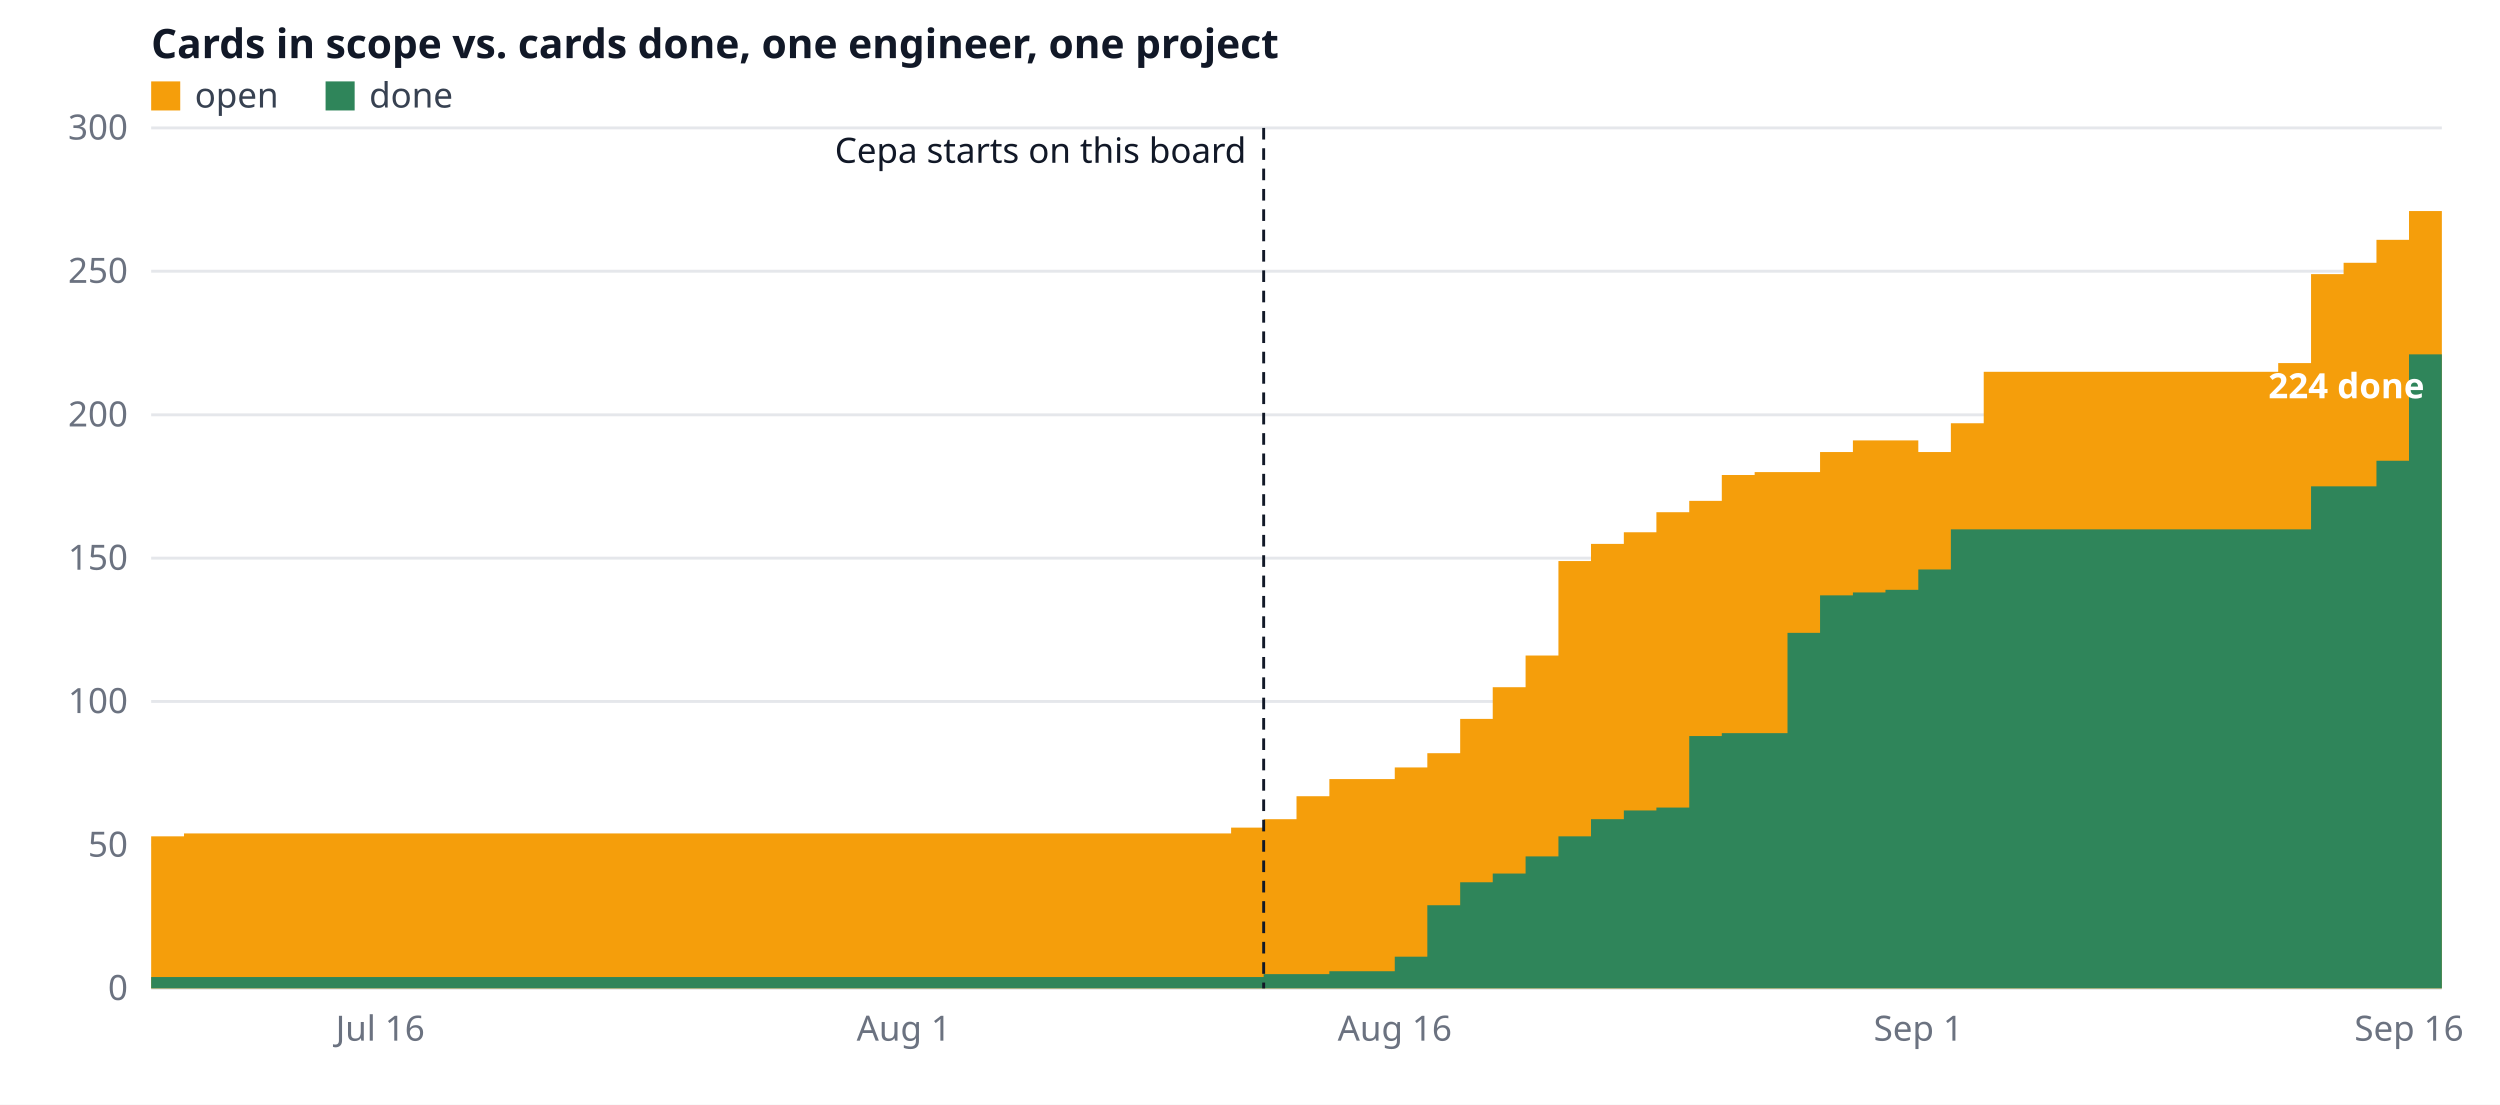
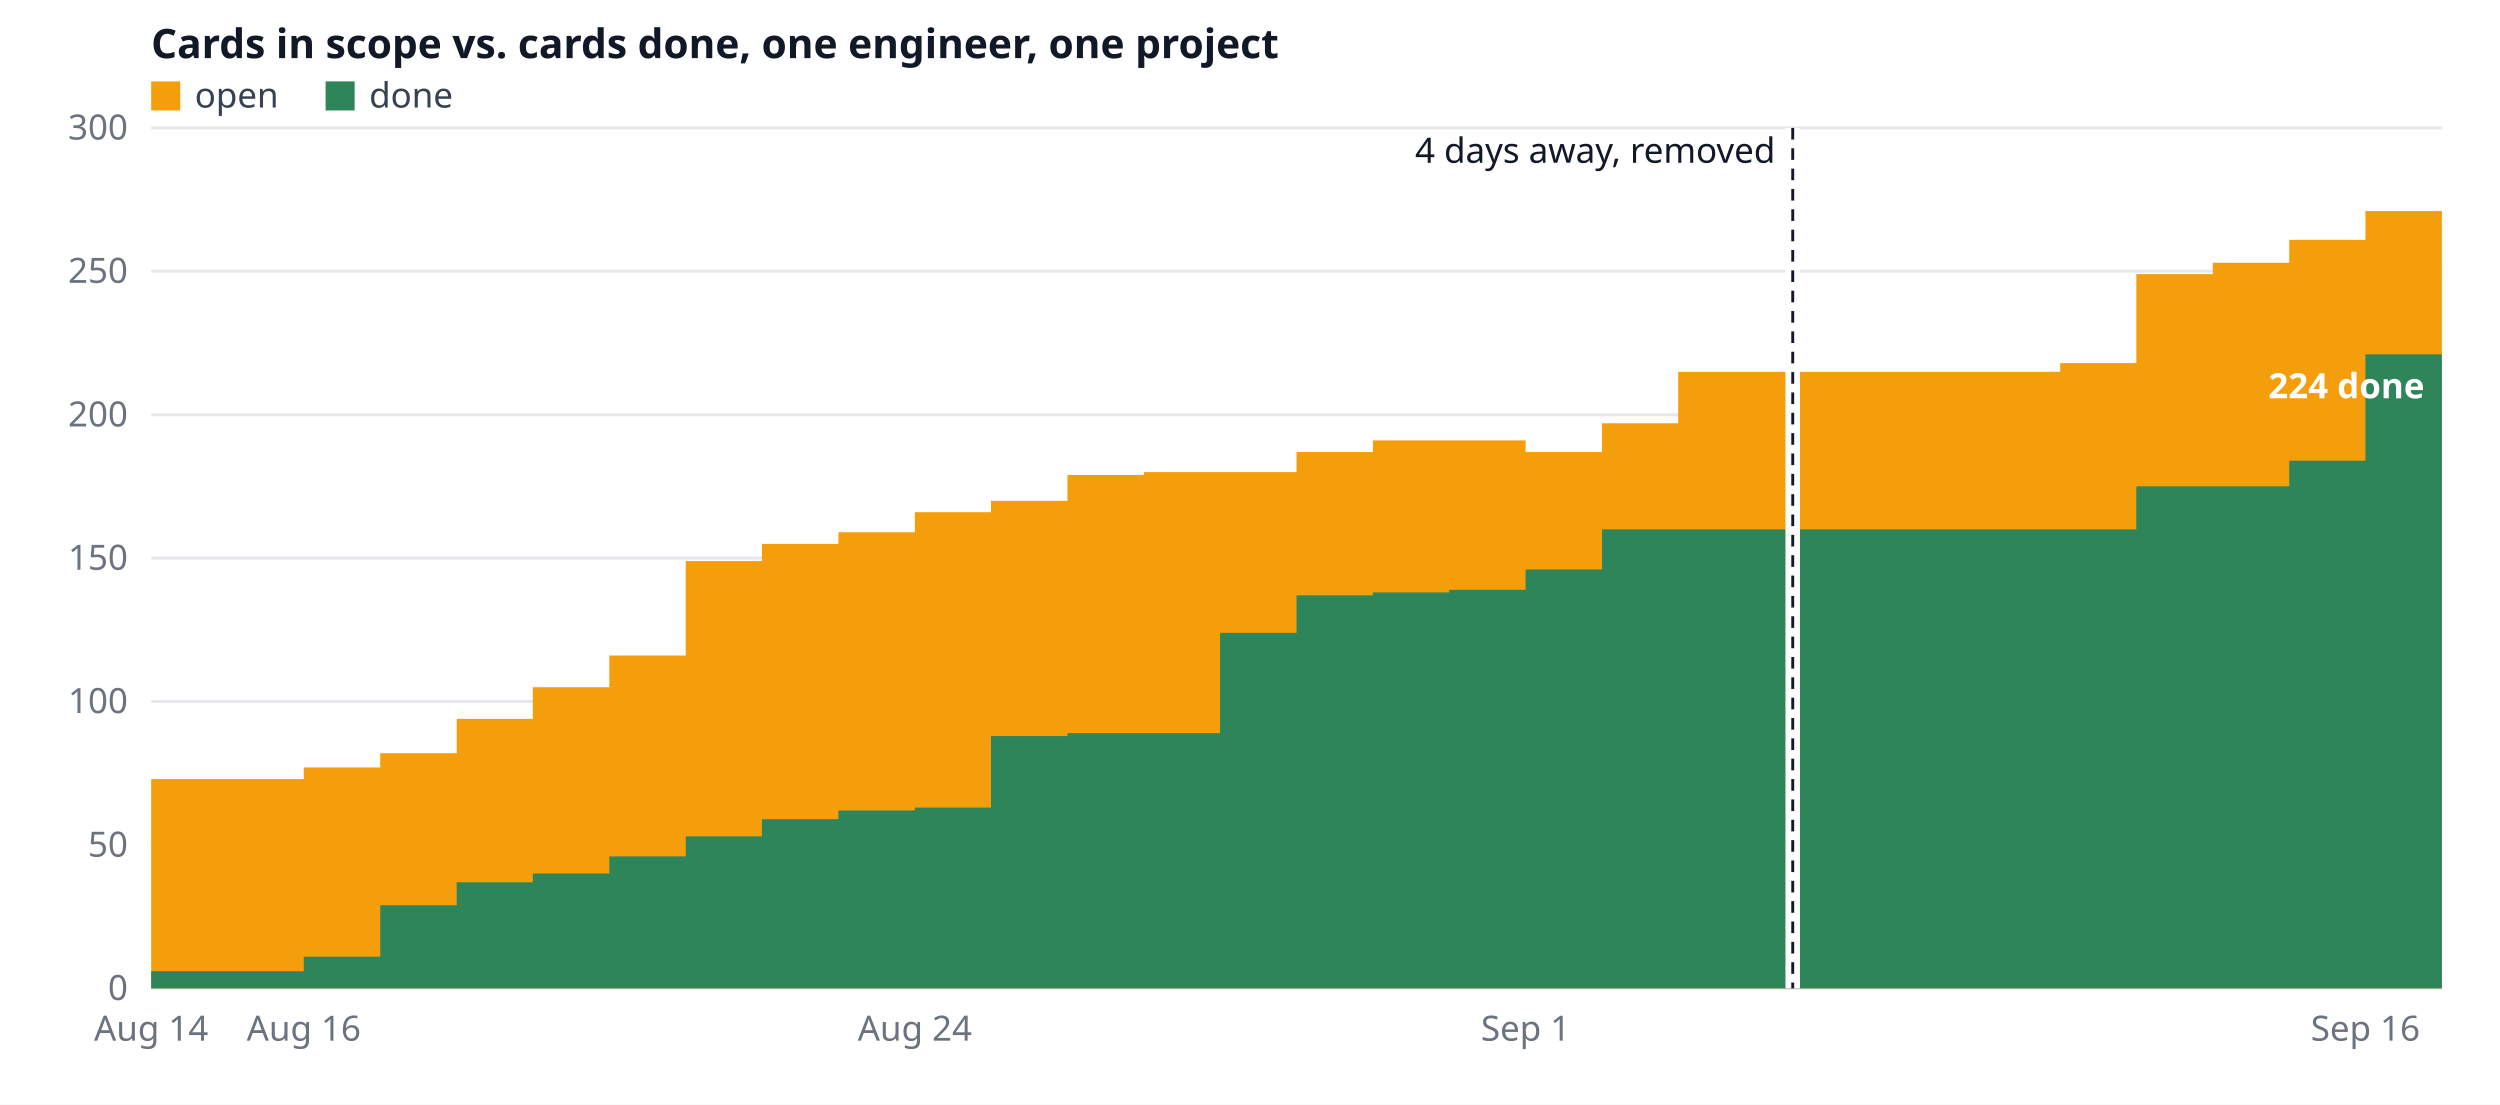
<svg xmlns="http://www.w3.org/2000/svg" viewBox="0 0 860 380" font-family="system-ui,sans-serif" font-size="12">
  <rect width="860" height="380" fill="#ffffff" />
  <line x1="52" x2="840" y1="340.0" y2="340.0" stroke="#e5e7eb" />
  <text x="44" y="344.0" text-anchor="end" fill="#6b7280">0</text>
  <line x1="52" x2="840" y1="290.7" y2="290.7" stroke="#e5e7eb" />
  <text x="44" y="294.7" text-anchor="end" fill="#6b7280">50</text>
  <line x1="52" x2="840" y1="241.3" y2="241.3" stroke="#e5e7eb" />
  <text x="44" y="245.3" text-anchor="end" fill="#6b7280">100</text>
  <line x1="52" x2="840" y1="192.0" y2="192.0" stroke="#e5e7eb" />
  <text x="44" y="196.0" text-anchor="end" fill="#6b7280">150</text>
  <line x1="52" x2="840" y1="142.7" y2="142.7" stroke="#e5e7eb" />
  <text x="44" y="146.7" text-anchor="end" fill="#6b7280">200</text>
  <line x1="52" x2="840" y1="93.3" y2="93.3" stroke="#e5e7eb" />
  <text x="44" y="97.3" text-anchor="end" fill="#6b7280">250</text>
  <line x1="52" x2="840" y1="44.0" y2="44.0" stroke="#e5e7eb" />
  <text x="44" y="48.0" text-anchor="end" fill="#6b7280">300</text>
-   <polygon points="52.0,340.0 52.0,287.7 63.3,287.7 63.3,286.7 74.5,286.7 74.5,286.7 85.8,286.7 85.8,286.7 97.0,286.7 97.0,286.7 108.3,286.7 108.3,286.7 119.5,286.7 119.5,286.7 130.8,286.7 130.8,286.7 142.1,286.7 142.1,286.7 153.3,286.7 153.3,286.7 164.6,286.7 164.6,286.7 175.8,286.7 175.8,286.7 187.1,286.7 187.1,286.7 198.3,286.7 198.3,286.7 209.6,286.7 209.6,286.7 220.9,286.7 220.9,286.7 232.1,286.7 232.1,286.7 243.4,286.7 243.4,286.7 254.6,286.7 254.6,286.7 265.9,286.7 265.9,286.7 277.1,286.7 277.1,286.7 288.4,286.7 288.4,286.7 299.7,286.7 299.7,286.7 310.9,286.7 310.9,286.7 322.2,286.7 322.2,286.7 333.4,286.7 333.4,286.7 344.7,286.7 344.7,286.7 355.9,286.7 355.9,286.7 367.2,286.7 367.2,286.7 378.5,286.7 378.5,286.7 389.7,286.7 389.7,286.7 401.0,286.7 401.0,286.7 412.2,286.7 412.2,286.7 423.5,286.7 423.5,284.7 434.7,284.7 434.7,281.8 446.0,281.8 446.0,273.9 457.3,273.9 457.3,268.0 468.5,268.0 468.5,268.0 479.8,268.0 479.8,264.0 491.0,264.0 491.0,259.1 502.3,259.1 502.3,247.3 513.5,247.3 513.5,236.4 524.8,236.4 524.8,225.5 536.1,225.5 536.1,193.0 547.3,193.0 547.3,187.1 558.6,187.1 558.6,183.1 569.8,183.1 569.8,176.2 581.1,176.2 581.1,172.3 592.3,172.3 592.3,163.4 603.6,163.4 603.6,162.4 614.9,162.4 614.9,162.4 626.1,162.4 626.1,155.5 637.4,155.5 637.4,151.5 648.6,151.5 648.6,151.5 659.9,151.5 659.9,155.5 671.1,155.5 671.1,145.6 682.4,145.6 682.4,127.9 693.7,127.9 693.7,127.9 704.9,127.9 704.9,127.9 716.2,127.9 716.2,127.9 727.4,127.9 727.4,127.9 738.7,127.9 738.7,127.9 749.9,127.9 749.9,127.9 761.2,127.9 761.2,127.9 772.5,127.9 772.5,127.9 783.7,127.9 783.7,124.9 795.0,124.9 795.0,94.3 806.2,94.3 806.2,90.4 817.5,90.4 817.5,82.5 828.7,82.5 828.7,72.6 840.0,72.6 840.0,71.6 840.0,340.0" fill="#f59e0b" />
-   <polygon points="52.0,340.0 52.0,336.1 63.3,336.1 63.3,336.1 74.5,336.1 74.5,336.1 85.8,336.1 85.8,336.1 97.0,336.1 97.0,336.1 108.3,336.1 108.3,336.1 119.5,336.1 119.5,336.1 130.8,336.1 130.8,336.1 142.1,336.1 142.1,336.1 153.3,336.1 153.3,336.1 164.6,336.1 164.6,336.1 175.8,336.1 175.8,336.1 187.1,336.1 187.1,336.1 198.3,336.1 198.3,336.1 209.6,336.1 209.6,336.1 220.9,336.1 220.9,336.1 232.1,336.1 232.1,336.1 243.4,336.1 243.4,336.1 254.6,336.1 254.6,336.1 265.9,336.1 265.9,336.1 277.1,336.1 277.1,336.1 288.4,336.1 288.4,336.1 299.7,336.1 299.7,336.1 310.9,336.1 310.9,336.1 322.2,336.1 322.2,336.1 333.4,336.1 333.4,336.1 344.7,336.1 344.7,336.1 355.9,336.1 355.9,336.1 367.2,336.1 367.2,336.1 378.5,336.1 378.5,336.1 389.7,336.1 389.7,336.1 401.0,336.1 401.0,336.1 412.2,336.1 412.2,336.1 423.5,336.1 423.5,336.1 434.7,336.1 434.7,335.1 446.0,335.1 446.0,335.1 457.3,335.1 457.3,334.1 468.5,334.1 468.5,334.1 479.8,334.1 479.8,329.1 491.0,329.1 491.0,311.4 502.3,311.4 502.3,303.5 513.5,303.5 513.5,300.5 524.8,300.5 524.8,294.6 536.1,294.6 536.1,287.7 547.3,287.7 547.3,281.8 558.6,281.8 558.6,278.8 569.8,278.8 569.8,277.8 581.1,277.8 581.1,253.2 592.3,253.2 592.3,252.2 603.6,252.2 603.6,252.2 614.9,252.2 614.9,217.7 626.1,217.7 626.1,204.8 637.4,204.8 637.4,203.8 648.6,203.8 648.6,202.9 659.9,202.9 659.9,195.9 671.1,195.9 671.1,182.1 682.4,182.1 682.4,182.1 693.7,182.1 693.7,182.1 704.9,182.1 704.9,182.1 716.2,182.1 716.2,182.1 727.4,182.1 727.4,182.1 738.7,182.1 738.7,182.1 749.9,182.1 749.9,182.1 761.2,182.1 761.2,182.1 772.5,182.1 772.5,182.1 783.7,182.1 783.7,182.1 795.0,182.1 795.0,167.3 806.2,167.3 806.2,167.3 817.5,167.3 817.5,158.5 828.7,158.5 828.7,121.9 840.0,121.9 840.0,119.0 840.0,340.0" fill="#2f855a" />
-   <text x="130.8" y="358" text-anchor="middle" fill="#6b7280">Jul 16</text>
-   <text x="310.9" y="358" text-anchor="middle" fill="#6b7280">Aug 1</text>
-   <text x="479.8" y="358" text-anchor="middle" fill="#6b7280">Aug 16</text>
-   <text x="659.9" y="358" text-anchor="middle" fill="#6b7280">Sep 1</text>
-   <text x="828.7" y="358" text-anchor="middle" fill="#6b7280">Sep 16</text>
+   <polygon points="52.0,340.0 52.0,268.0 78.3,268.0 78.3,268.0 104.5,268.0 104.5,264.0 130.8,264.0 130.8,259.1 157.1,259.1 157.1,247.3 183.3,247.3 183.3,236.4 209.6,236.4 209.6,225.5 235.9,225.5 235.9,193.0 262.1,193.0 262.1,187.1 288.4,187.1 288.4,183.1 314.7,183.1 314.7,176.2 340.9,176.2 340.9,172.3 367.2,172.3 367.2,163.4 393.5,163.4 393.5,162.4 419.7,162.4 419.7,162.4 446.0,162.4 446.0,155.5 472.3,155.5 472.3,151.5 498.5,151.5 498.5,151.5 524.8,151.5 524.8,155.5 551.1,155.5 551.1,145.6 577.3,145.6 577.3,127.9 603.6,127.9 603.6,127.9 629.9,127.9 629.9,127.9 656.1,127.9 656.1,127.9 682.4,127.9 682.4,127.9 708.7,127.9 708.7,124.9 734.9,124.9 734.9,94.3 761.2,94.3 761.2,90.4 787.5,90.4 787.5,82.5 813.7,82.5 813.7,72.6 840.0,72.6 840.0,71.6 840.0,340.0" fill="#f59e0b" />
+   <polygon points="52.0,340.0 52.0,334.1 78.3,334.1 78.3,334.1 104.5,334.1 104.5,329.1 130.8,329.1 130.8,311.4 157.1,311.4 157.1,303.5 183.3,303.5 183.3,300.5 209.6,300.5 209.6,294.6 235.9,294.6 235.9,287.7 262.1,287.7 262.1,281.8 288.4,281.8 288.4,278.8 314.7,278.8 314.7,277.8 340.9,277.8 340.9,253.2 367.2,253.2 367.2,252.2 393.5,252.2 393.5,252.2 419.7,252.2 419.7,217.7 446.0,217.7 446.0,204.8 472.3,204.8 472.3,203.8 498.5,203.8 498.5,202.9 524.8,202.9 524.8,195.9 551.1,195.9 551.1,182.1 577.3,182.1 577.3,182.1 603.6,182.1 603.6,182.1 629.9,182.1 629.9,182.1 656.1,182.1 656.1,182.1 682.4,182.1 682.4,182.1 708.7,182.1 708.7,182.1 734.9,182.1 734.9,167.3 761.2,167.3 761.2,167.3 787.5,167.3 787.5,158.5 813.7,158.5 813.7,121.9 840.0,121.9 840.0,119.0 840.0,340.0" fill="#2f855a" />
+   <text x="52.0" y="358" text-anchor="middle" fill="#6b7280">Aug 14</text>
+   <text x="104.5" y="358" text-anchor="middle" fill="#6b7280">Aug 16</text>
+   <text x="314.7" y="358" text-anchor="middle" fill="#6b7280">Aug 24</text>
+   <text x="524.8" y="358" text-anchor="middle" fill="#6b7280">Sep 1</text>
+   <text x="813.7" y="358" text-anchor="middle" fill="#6b7280">Sep 16</text>
  <text x="52" y="20" font-size="14" font-weight="600" fill="#111827">Cards in scope vs. cards done, one engineer, one project</text>
  <rect x="52" y="28" width="10" height="10" fill="#f59e0b" />
  <text x="67" y="37" fill="#374151">open</text>
  <rect x="112" y="28" width="10" height="10" fill="#2f855a" />
  <text x="127" y="37" fill="#374151">done</text>
-   <line x1="434.7" x2="434.7" y1="44" y2="340" stroke="#111827" stroke-dasharray="4 3" />
-   <text x="428.7" y="56" text-anchor="end" fill="#111827">Cepa starts on this board</text>
+   <line x1="616.7" x2="616.7" y1="44" y2="340" stroke="#ffffff" stroke-width="5" />
+   <line x1="616.7" x2="616.7" y1="44" y2="340" stroke="#111827" stroke-dasharray="4 3" />
+   <text x="610.7" y="56" text-anchor="end" fill="#111827">4 days away, removed</text>
  <text x="834" y="137.0" text-anchor="end" fill="#ffffff" font-weight="600">224 done</text>
</svg>
